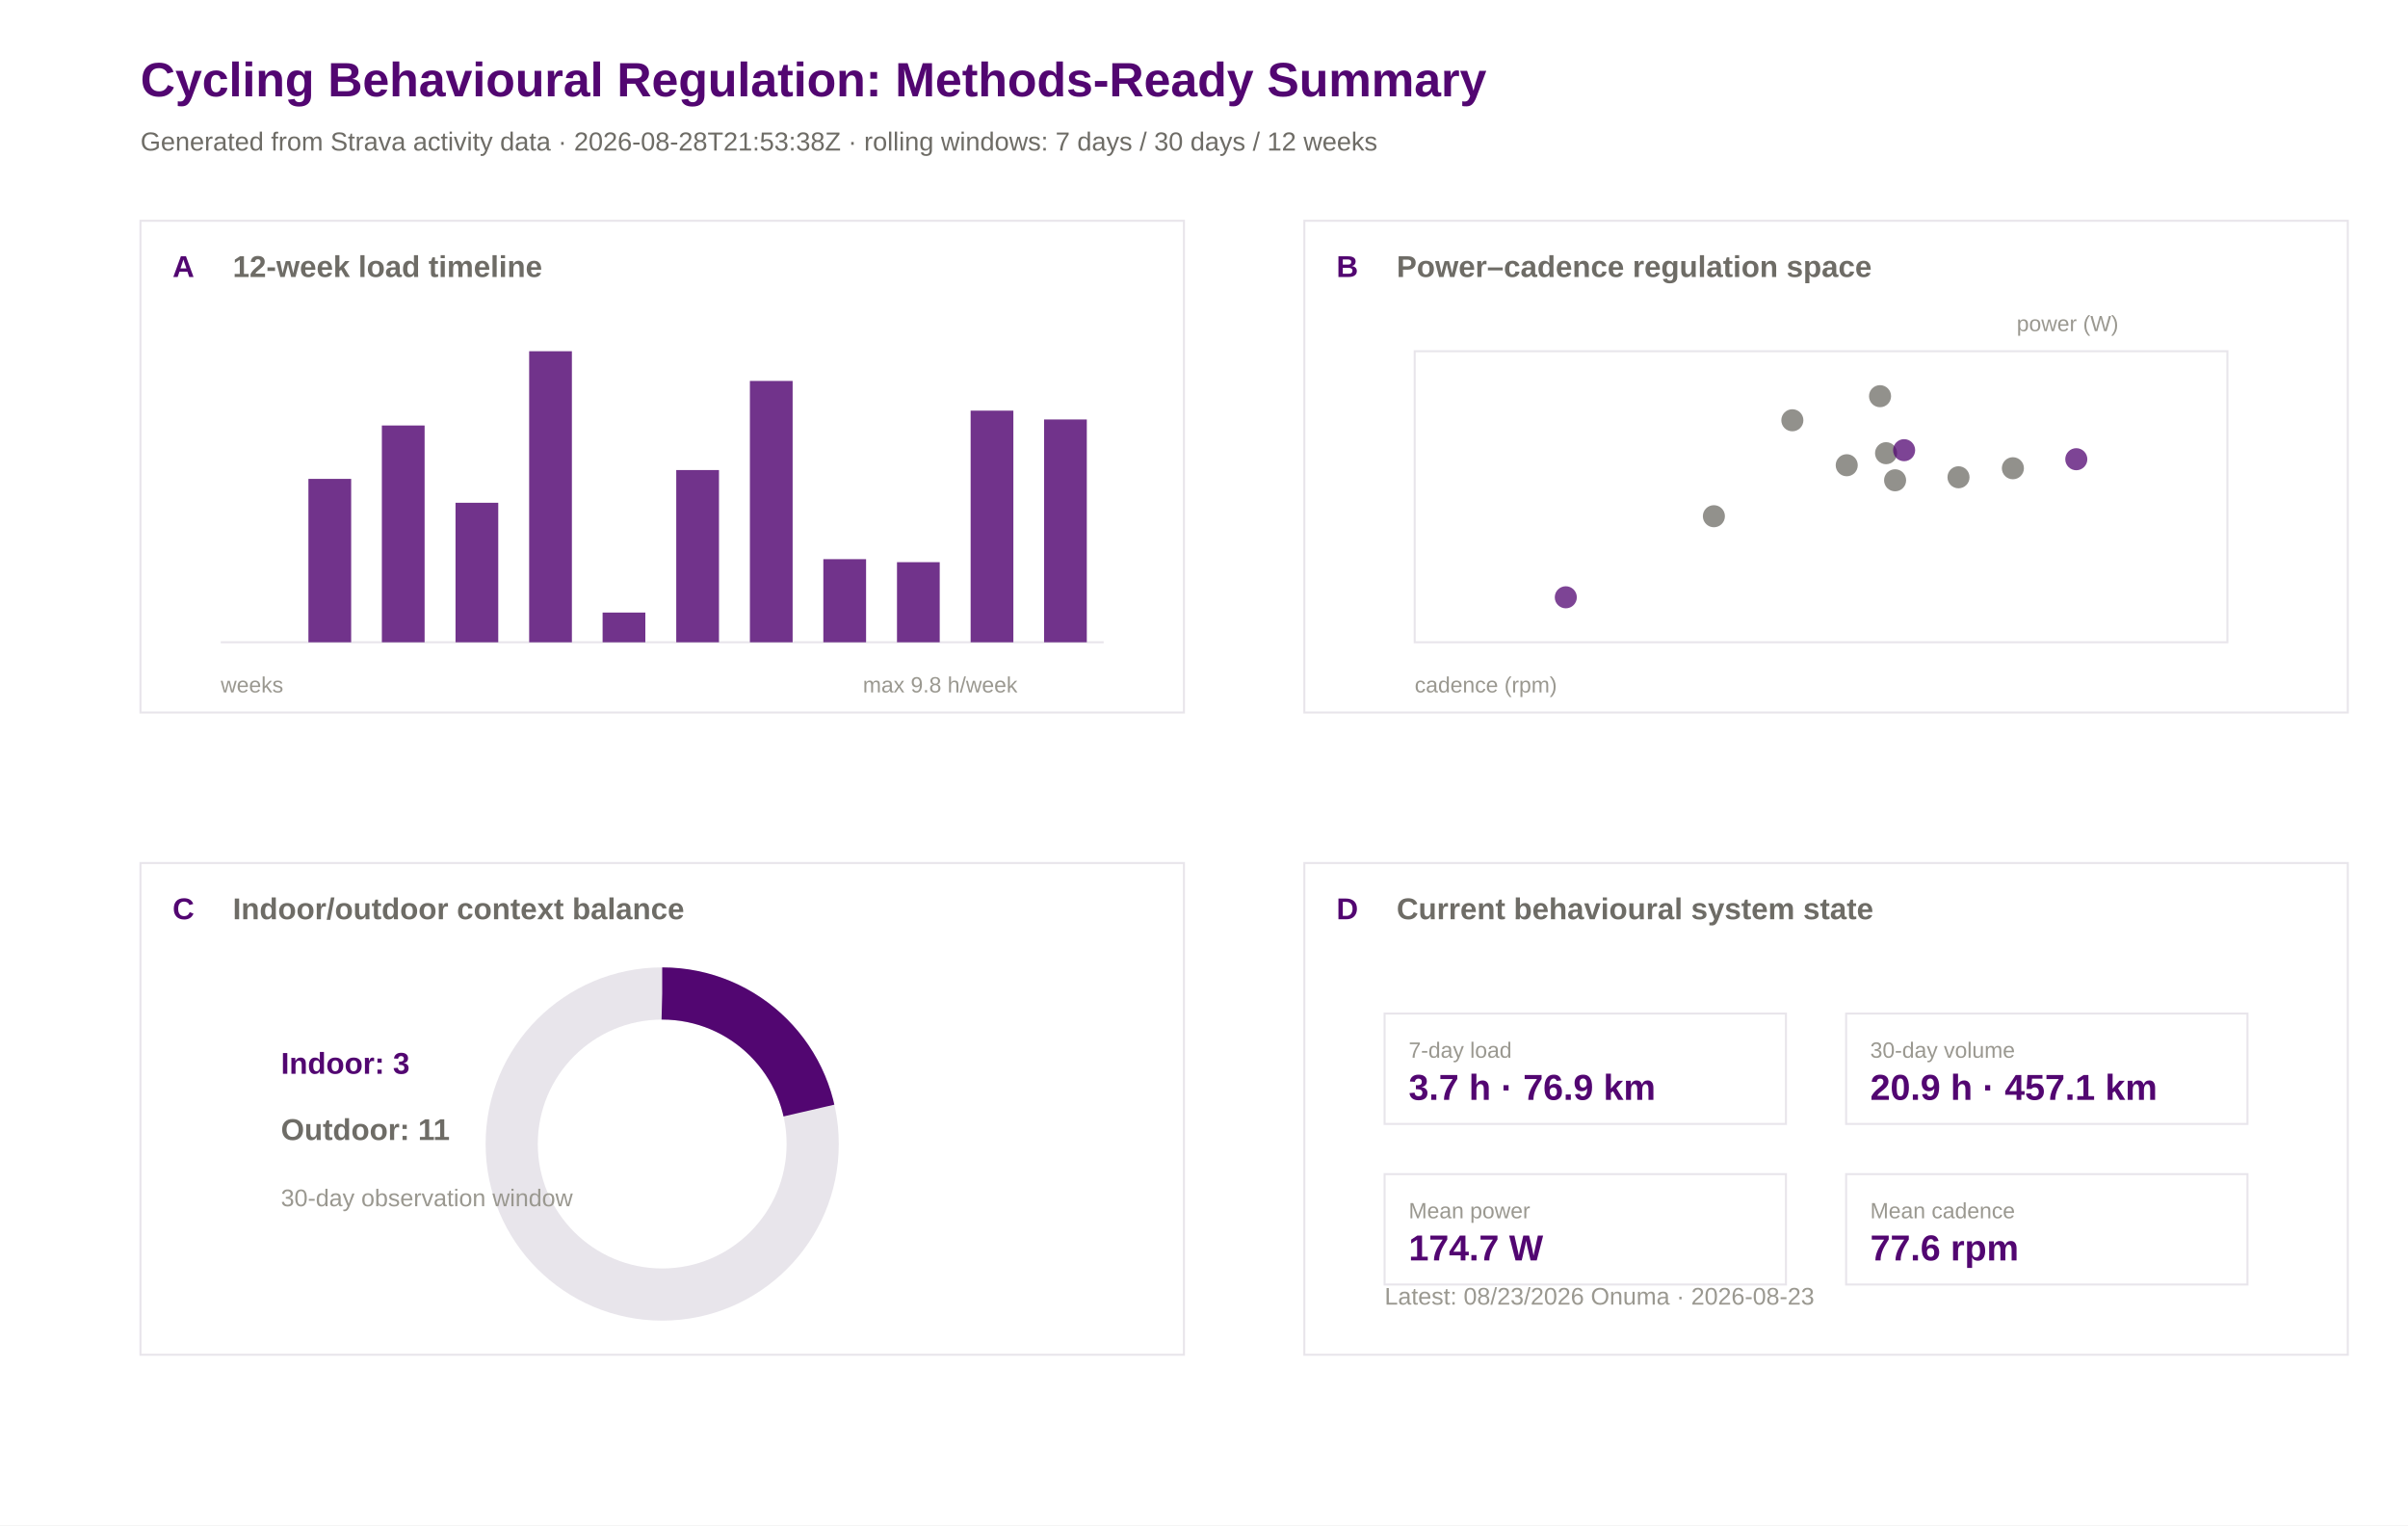
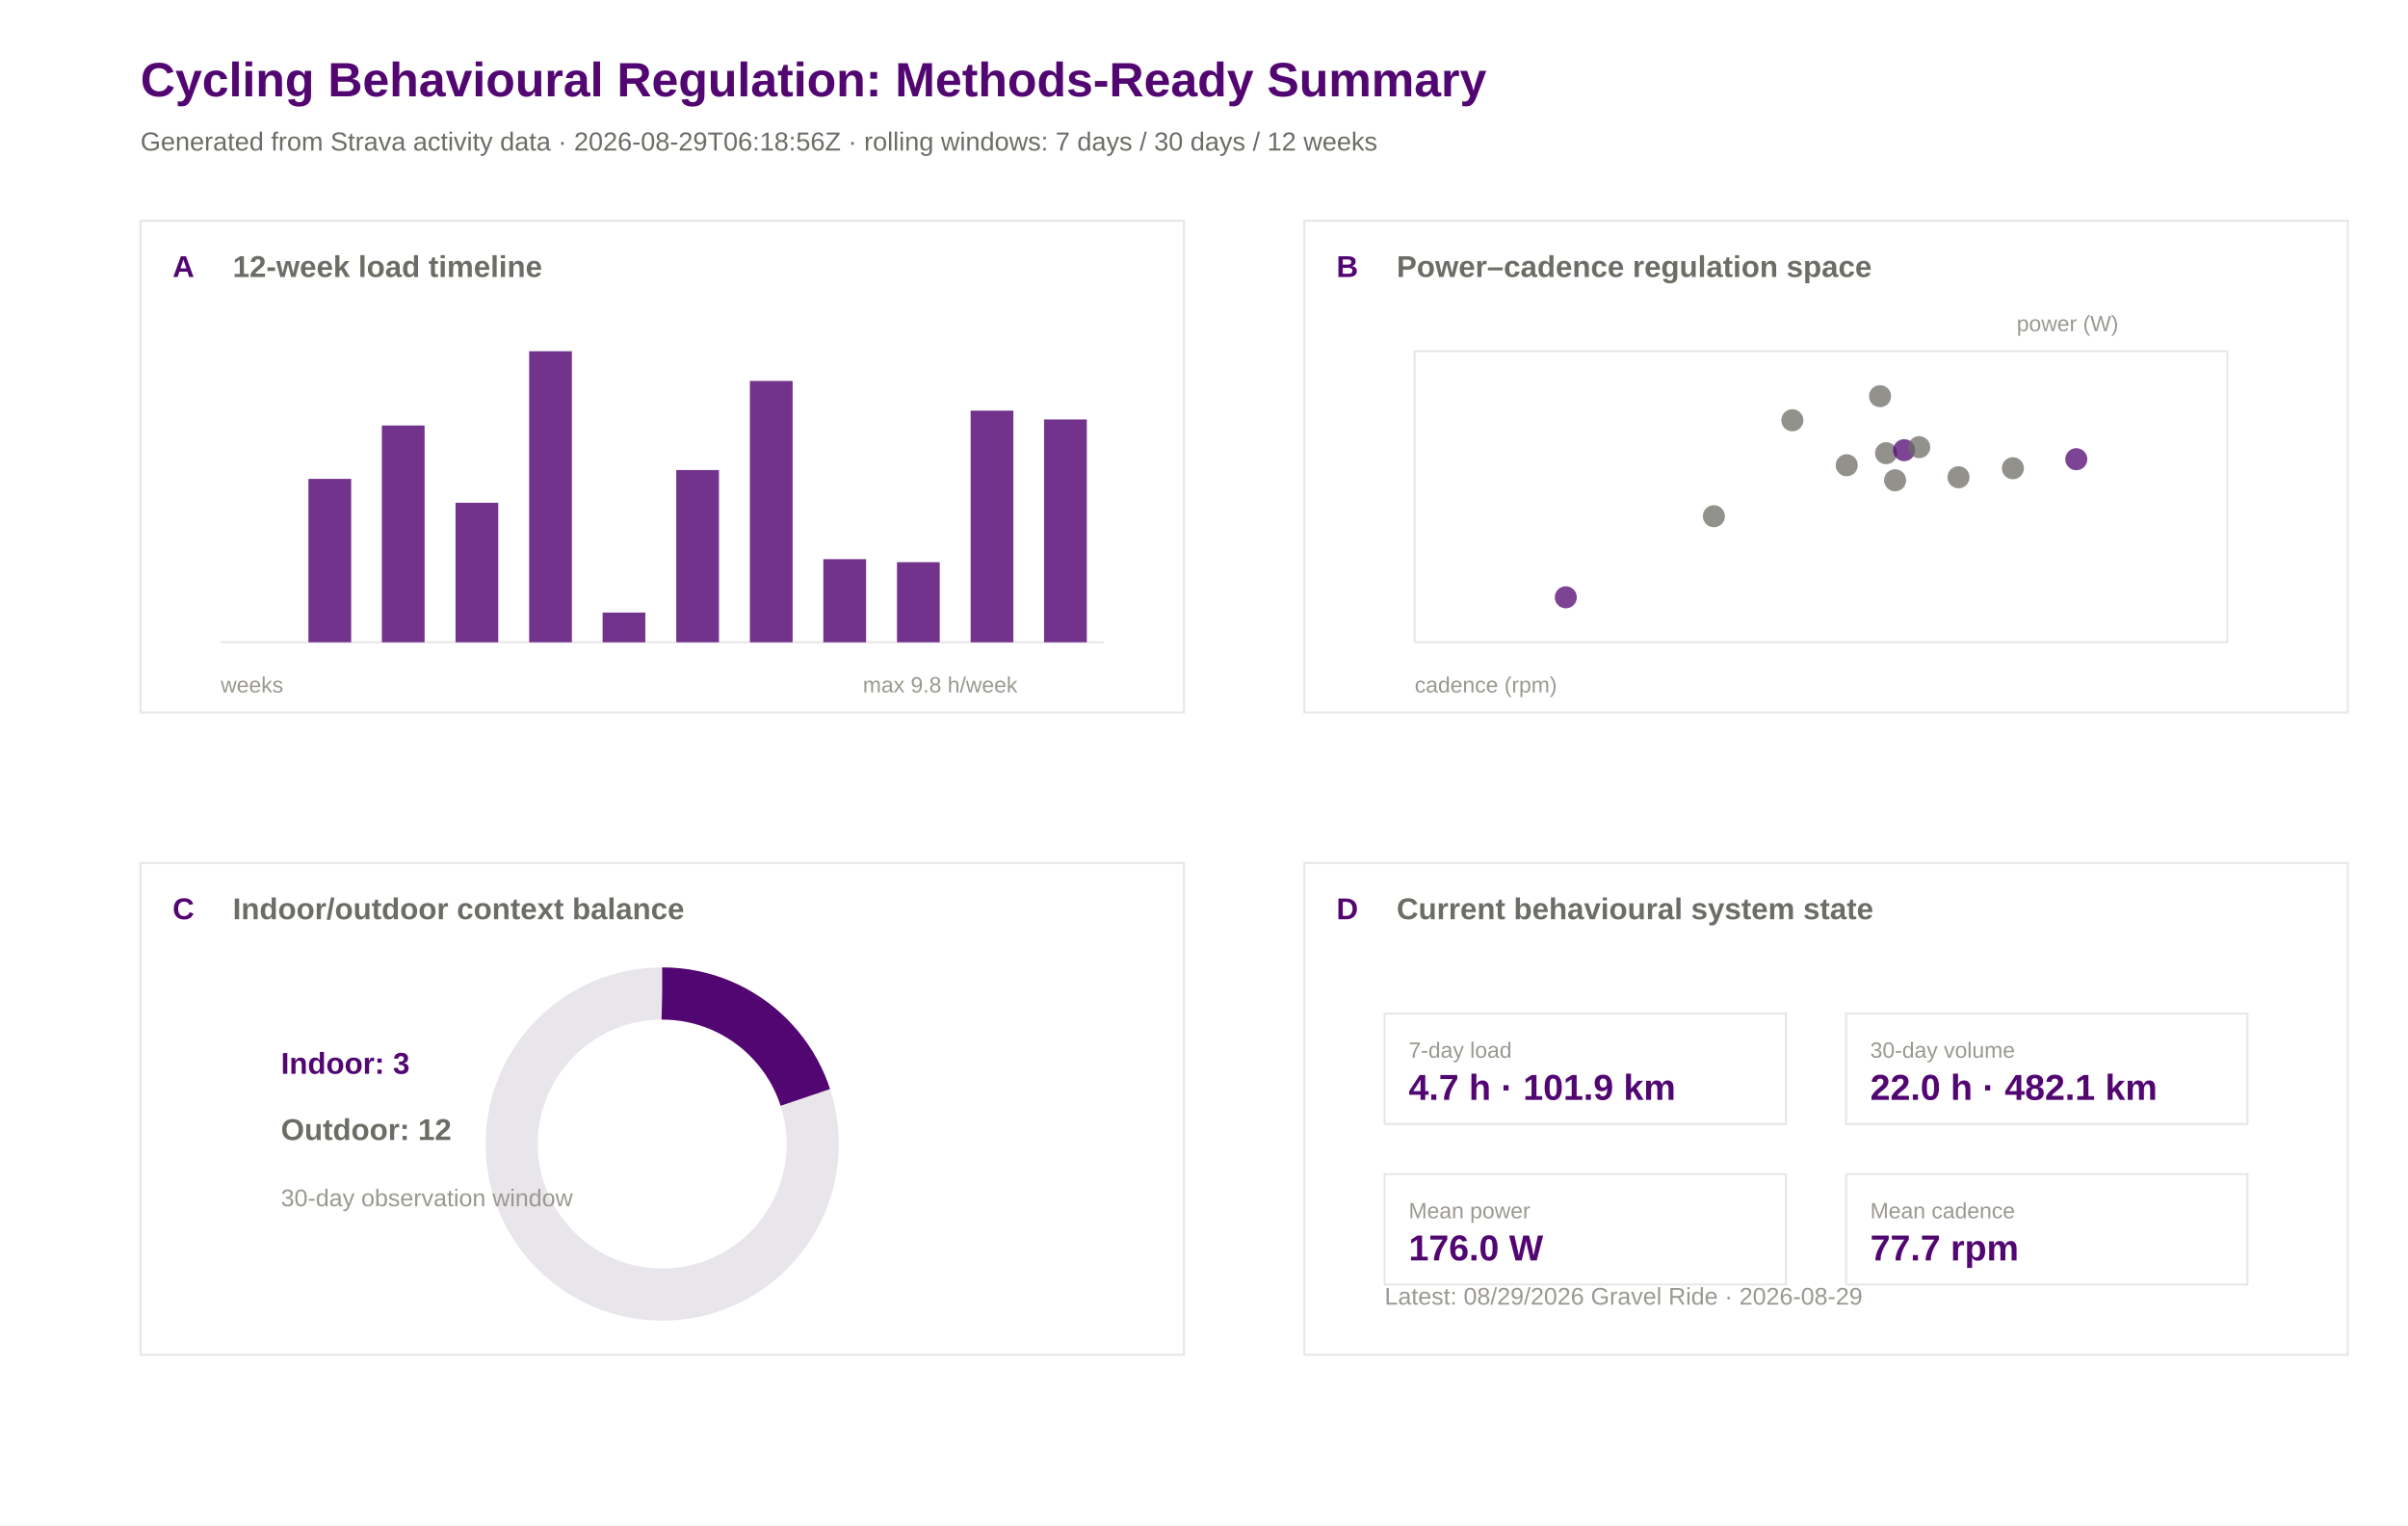
<svg xmlns="http://www.w3.org/2000/svg" width="1200" height="760" viewBox="0 0 1200 760">
  <rect width="100%" height="100%" fill="#ffffff" />
  <text x="70.0" y="48.0" font-family="Arial" font-size="24" font-weight="600" fill="#520671">Cycling Behavioural Regulation: Methods-Ready Summary</text>
-   <text x="70.0" y="75.0" font-family="Arial" font-size="13" font-weight="400" fill="#6e6c66">Generated from Strava activity data · 2026-08-28T21:53:38Z · rolling windows: 7 days / 30 days / 12 weeks</text>
+   <text x="70.0" y="75.0" font-family="Arial" font-size="13" font-weight="400" fill="#6e6c66">Generated from Strava activity data · 2026-08-29T06:18:56Z · rolling windows: 7 days / 30 days / 12 weeks</text>
  <rect x="70" y="110" width="520" height="245" fill="#ffffff" stroke="#e8e5eb" stroke-width="1" />
  <text x="86.0" y="138.0" font-family="Arial" font-size="15" font-weight="600" fill="#520671">A</text>
  <text x="116.0" y="138.0" font-family="Arial" font-size="15" font-weight="600" fill="#6e6c66">12-week load timeline</text>
  <rect x="650" y="110" width="520" height="245" fill="#ffffff" stroke="#e8e5eb" stroke-width="1" />
  <text x="666.0" y="138.0" font-family="Arial" font-size="15" font-weight="600" fill="#520671">B</text>
  <text x="696.0" y="138.0" font-family="Arial" font-size="15" font-weight="600" fill="#6e6c66">Power–cadence regulation space</text>
  <rect x="70" y="430" width="520" height="245" fill="#ffffff" stroke="#e8e5eb" stroke-width="1" />
  <text x="86.0" y="458.0" font-family="Arial" font-size="15" font-weight="600" fill="#520671">C</text>
  <text x="116.0" y="458.0" font-family="Arial" font-size="15" font-weight="600" fill="#6e6c66">Indoor/outdoor context balance</text>
  <rect x="650" y="430" width="520" height="245" fill="#ffffff" stroke="#e8e5eb" stroke-width="1" />
  <text x="666.0" y="458.0" font-family="Arial" font-size="15" font-weight="600" fill="#520671">D</text>
  <text x="696.0" y="458.0" font-family="Arial" font-size="15" font-weight="600" fill="#6e6c66">Current behavioural system state</text>
  <line x1="110" y1="320" x2="550" y2="320" stroke="#e8e5eb" />
  <rect x="117.0" y="320.0" width="21.3" height="0.0" fill="#520671" opacity="0.82" />
  <rect x="153.7" y="238.6" width="21.3" height="81.4" fill="#520671" opacity="0.82" />
  <rect x="190.3" y="212.0" width="21.3" height="108.0" fill="#520671" opacity="0.82" />
  <rect x="227.0" y="250.5" width="21.3" height="69.5" fill="#520671" opacity="0.82" />
  <rect x="263.7" y="175.0" width="21.3" height="145.0" fill="#520671" opacity="0.82" />
  <rect x="300.3" y="305.2" width="21.3" height="14.8" fill="#520671" opacity="0.82" />
  <rect x="337.0" y="234.2" width="21.3" height="85.8" fill="#520671" opacity="0.82" />
  <rect x="373.7" y="189.8" width="21.3" height="130.2" fill="#520671" opacity="0.82" />
  <rect x="410.3" y="278.6" width="21.3" height="41.4" fill="#520671" opacity="0.82" />
  <rect x="447.0" y="280.1" width="21.3" height="39.9" fill="#520671" opacity="0.82" />
  <rect x="483.7" y="204.6" width="21.3" height="115.4" fill="#520671" opacity="0.82" />
  <rect x="520.3" y="209.0" width="21.3" height="111.0" fill="#520671" opacity="0.82" />
  <text x="110.0" y="345.0" font-family="Arial" font-size="11" font-weight="400" fill="#9a9890">weeks</text>
  <text x="430.0" y="345.0" font-family="Arial" font-size="11" font-weight="400" fill="#9a9890">max 9.8 h/week</text>
  <rect x="705" y="175" width="405" height="145" fill="#ffffff" stroke="#e8e5eb" />
  <circle cx="1003.1" cy="233.3" r="5.5" fill="#6e6c66" opacity="0.75" />
  <circle cx="976.0" cy="237.8" r="5.5" fill="#6e6c66" opacity="0.75" />
  <circle cx="939.9" cy="225.8" r="5.5" fill="#6e6c66" opacity="0.75" />
  <circle cx="936.9" cy="197.4" r="5.5" fill="#6e6c66" opacity="0.75" />
  <circle cx="1034.7" cy="228.8" r="5.5" fill="#520671" opacity="0.75" />
  <circle cx="920.3" cy="231.8" r="5.5" fill="#6e6c66" opacity="0.75" />
  <circle cx="893.2" cy="209.4" r="5.5" fill="#6e6c66" opacity="0.75" />
  <circle cx="780.3" cy="297.6" r="5.5" fill="#520671" opacity="0.75" />
  <circle cx="948.9" cy="224.3" r="5.5" fill="#520671" opacity="0.75" />
  <circle cx="944.4" cy="239.3" r="5.5" fill="#6e6c66" opacity="0.75" />
  <circle cx="854.1" cy="257.2" r="5.5" fill="#6e6c66" opacity="0.75" />
+   <circle cx="956.4" cy="222.8" r="5.5" fill="#6e6c66" opacity="0.75" />
  <text x="705.0" y="345.0" font-family="Arial" font-size="11" font-weight="400" fill="#9a9890">cadence (rpm)</text>
  <text x="1005.0" y="165.0" font-family="Arial" font-size="11" font-weight="400" fill="#9a9890">power (W)</text>
  <circle cx="330" cy="570" r="75" fill="none" stroke="#e8e5eb" stroke-width="26" />
-   <circle cx="330" cy="570" r="75" fill="none" stroke="#520671" stroke-width="26" stroke-dasharray="101.0 471.2" transform="rotate(-90 330 570)" />
+   <circle cx="330" cy="570" r="75" fill="none" stroke="#520671" stroke-width="26" stroke-dasharray="94.2 471.2" transform="rotate(-90 330 570)" />
  <text x="140.0" y="535.0" font-family="Arial" font-size="15" font-weight="600" fill="#520671">Indoor: 3</text>
-   <text x="140.0" y="568.0" font-family="Arial" font-size="15" font-weight="600" fill="#6e6c66">Outdoor: 11</text>
+   <text x="140.0" y="568.0" font-family="Arial" font-size="15" font-weight="600" fill="#6e6c66">Outdoor: 12</text>
  <text x="140.0" y="601.0" font-family="Arial" font-size="12" font-weight="400" fill="#9a9890">30-day observation window</text>
  <rect x="690" y="505" width="200" height="55" fill="#ffffff" stroke="#e8e5eb" />
  <text x="702.0" y="527.0" font-family="Arial" font-size="11" font-weight="500" fill="#9a9890">7-day load</text>
-   <text x="702.0" y="548.0" font-family="Arial" font-size="18" font-weight="600" fill="#520671">3.7 h · 76.9 km</text>
+   <text x="702.0" y="548.0" font-family="Arial" font-size="18" font-weight="600" fill="#520671">4.7 h · 101.9 km</text>
  <rect x="920" y="505" width="200" height="55" fill="#ffffff" stroke="#e8e5eb" />
  <text x="932.0" y="527.0" font-family="Arial" font-size="11" font-weight="500" fill="#9a9890">30-day volume</text>
-   <text x="932.0" y="548.0" font-family="Arial" font-size="18" font-weight="600" fill="#520671">20.9 h · 457.1 km</text>
+   <text x="932.0" y="548.0" font-family="Arial" font-size="18" font-weight="600" fill="#520671">22.0 h · 482.1 km</text>
  <rect x="690" y="585" width="200" height="55" fill="#ffffff" stroke="#e8e5eb" />
  <text x="702.0" y="607.0" font-family="Arial" font-size="11" font-weight="500" fill="#9a9890">Mean power</text>
-   <text x="702.0" y="628.0" font-family="Arial" font-size="18" font-weight="600" fill="#520671">174.7 W</text>
+   <text x="702.0" y="628.0" font-family="Arial" font-size="18" font-weight="600" fill="#520671">176.0 W</text>
  <rect x="920" y="585" width="200" height="55" fill="#ffffff" stroke="#e8e5eb" />
  <text x="932.0" y="607.0" font-family="Arial" font-size="11" font-weight="500" fill="#9a9890">Mean cadence</text>
-   <text x="932.0" y="628.0" font-family="Arial" font-size="18" font-weight="600" fill="#520671">77.6 rpm</text>
-   <text x="690.0" y="650.0" font-family="Arial" font-size="12" font-weight="400" fill="#9a9890">Latest: 08/23/2026 Onuma · 2026-08-23</text>
+   <text x="932.0" y="628.0" font-family="Arial" font-size="18" font-weight="600" fill="#520671">77.7 rpm</text>
+   <text x="690.0" y="650.0" font-family="Arial" font-size="12" font-weight="400" fill="#9a9890">Latest: 08/29/2026 Gravel Ride · 2026-08-29</text>
</svg>
